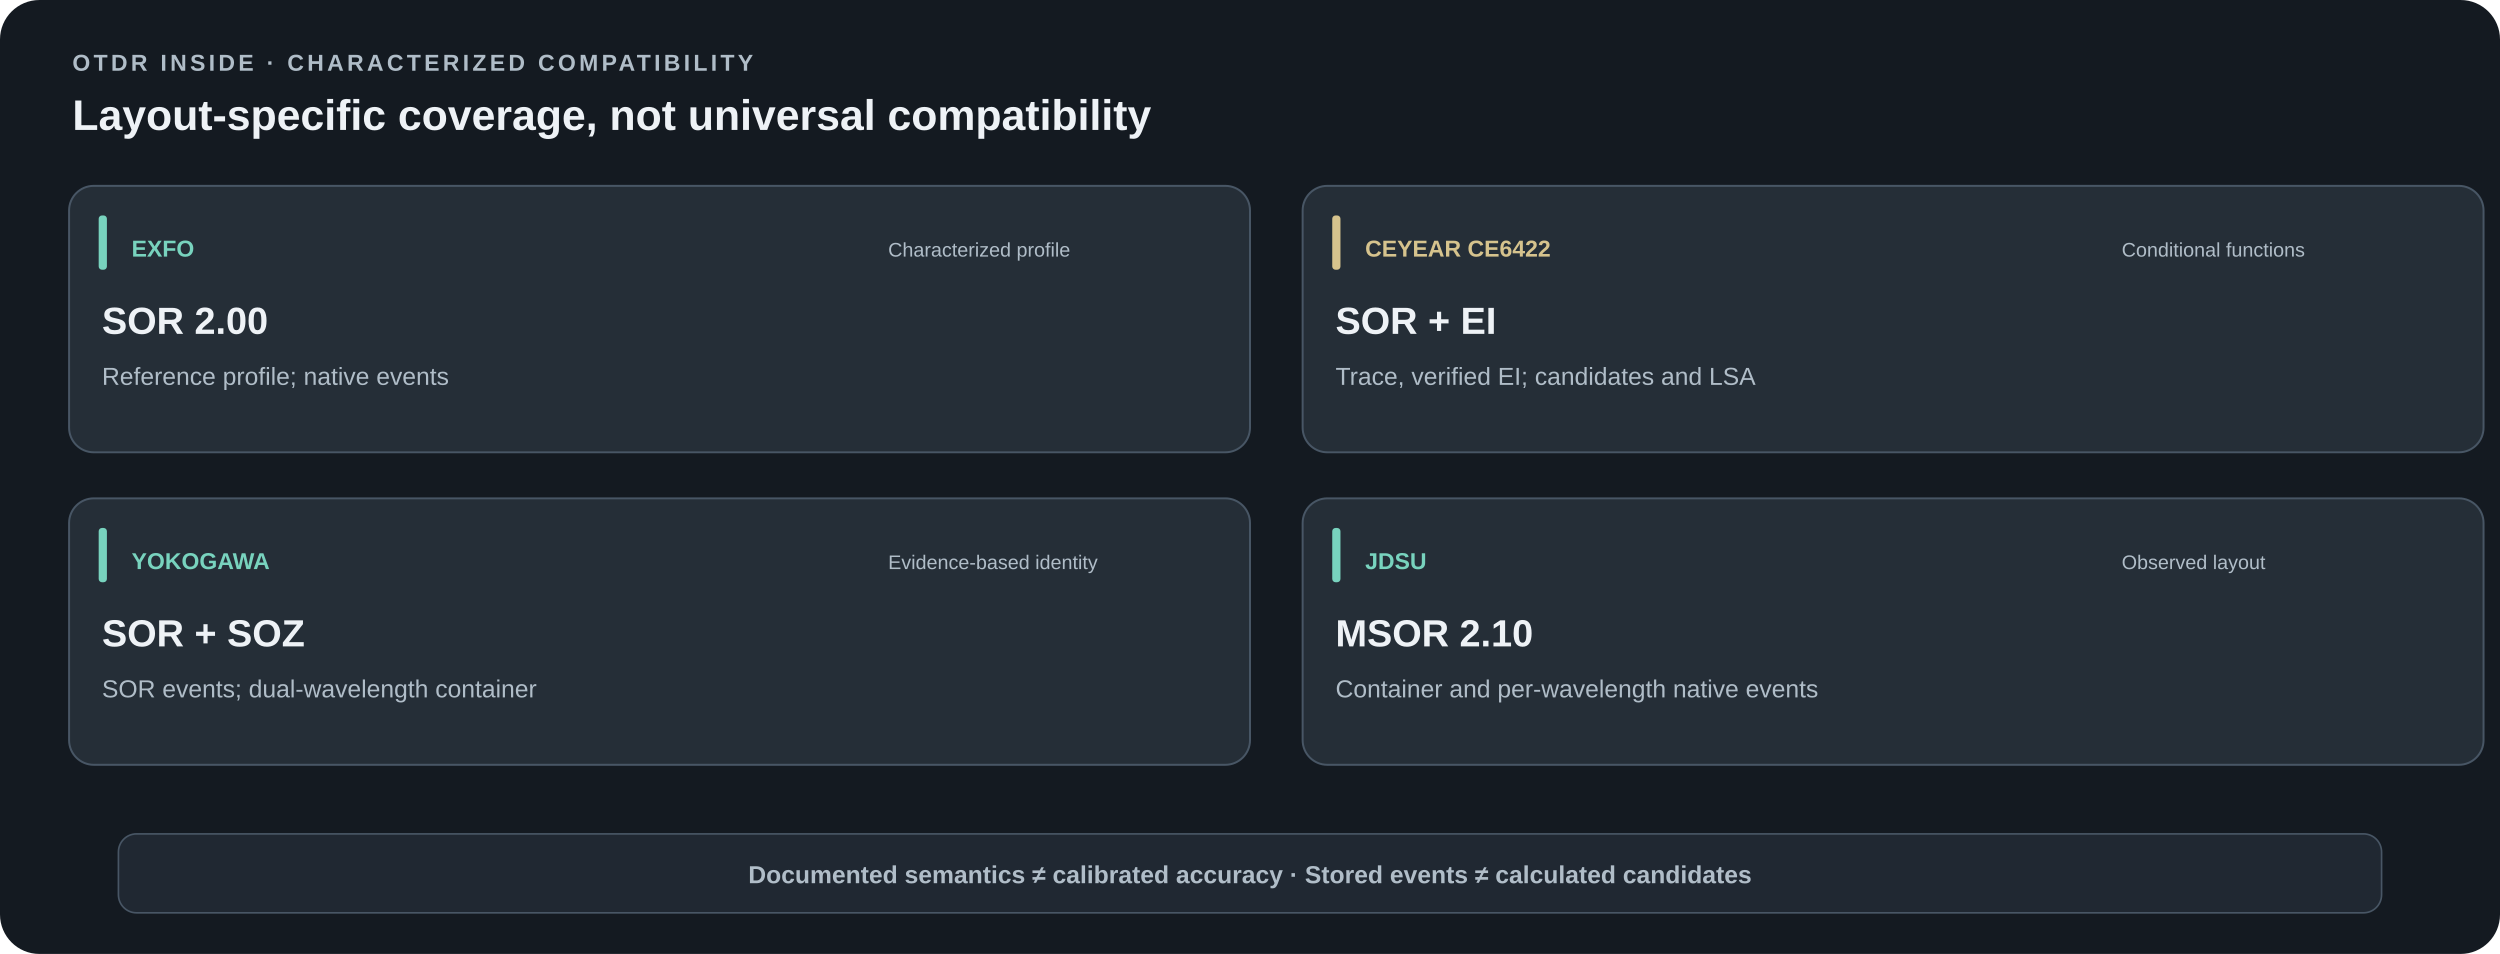
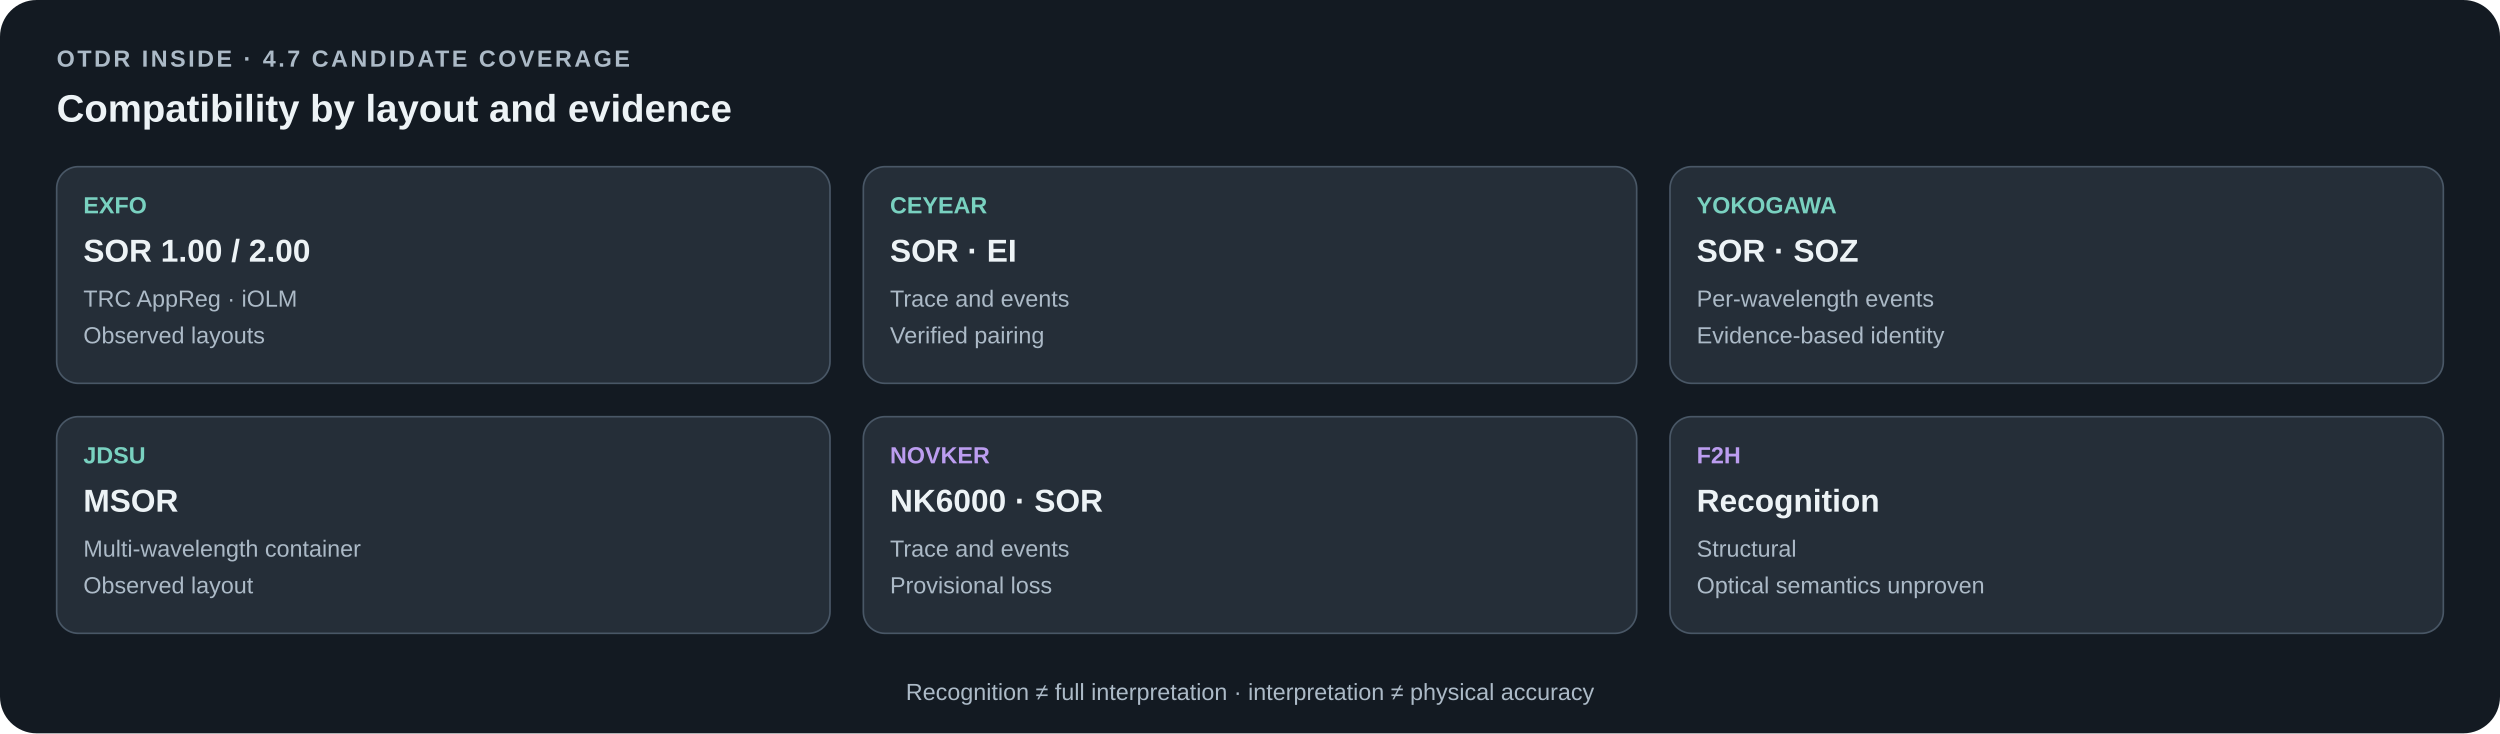
- <svg xmlns="http://www.w3.org/2000/svg" viewBox="0 0 1520 580" width="1520" height="580">
-   <rect x="0" y="0" width="1520" height="580" rx="24" fill="#141a21" />
+ <svg xmlns="http://www.w3.org/2000/svg" width="1500" height="440" viewBox="0 0 1500 440">
+   <rect width="1500" height="440" rx="22" fill="#131a22" />
  <g font-family="Segoe UI,Arial,sans-serif">
-     <text x="44" y="43" fill="#b0bdc8" font-size="14" font-weight="700" letter-spacing="2">OTDR INSIDE · CHARACTERIZED COMPATIBILITY</text>
-     <text x="44" y="79" fill="#eef2f6" font-size="26" font-weight="700">Layout-specific coverage, not universal compatibility</text>
-     <rect x="42" y="113" width="718" height="162" rx="15" fill="#252e37" stroke="#485665" stroke-width="1.2" />
-     <rect x="60" y="131" width="5" height="33" rx="2" fill="#78d3be" />
-     <text x="80" y="156" fill="#78d3be" font-size="14" font-weight="700">EXFO</text>
-     <text x="62" y="203" fill="#eef2f6" font-size="23" font-weight="700">SOR 2.00</text>
-     <text x="62" y="234" fill="#b0bdc8" font-size="15">Reference profile; native events</text>
-     <text x="540" y="156" fill="#b0bdc8" font-size="12">Characterized profile</text>
-     <rect x="792" y="113" width="718" height="162" rx="15" fill="#252e37" stroke="#485665" stroke-width="1.2" />
-     <rect x="810" y="131" width="5" height="33" rx="2" fill="#d6c38d" />
-     <text x="830" y="156" fill="#d6c38d" font-size="14" font-weight="700">CEYEAR CE6422</text>
-     <text x="812" y="203" fill="#eef2f6" font-size="23" font-weight="700">SOR + EI</text>
-     <text x="812" y="234" fill="#b0bdc8" font-size="15">Trace, verified EI; candidates and LSA</text>
-     <text x="1290" y="156" fill="#b0bdc8" font-size="12">Conditional functions</text>
-     <rect x="42" y="303" width="718" height="162" rx="15" fill="#252e37" stroke="#485665" stroke-width="1.2" />
-     <rect x="60" y="321" width="5" height="33" rx="2" fill="#78d3be" />
-     <text x="80" y="346" fill="#78d3be" font-size="14" font-weight="700">YOKOGAWA</text>
-     <text x="62" y="393" fill="#eef2f6" font-size="23" font-weight="700">SOR + SOZ</text>
-     <text x="62" y="424" fill="#b0bdc8" font-size="15">SOR events; dual-wavelength container</text>
-     <text x="540" y="346" fill="#b0bdc8" font-size="12">Evidence-based identity</text>
-     <rect x="792" y="303" width="718" height="162" rx="15" fill="#252e37" stroke="#485665" stroke-width="1.2" />
-     <rect x="810" y="321" width="5" height="33" rx="2" fill="#78d3be" />
-     <text x="830" y="346" fill="#78d3be" font-size="14" font-weight="700">JDSU</text>
-     <text x="812" y="393" fill="#eef2f6" font-size="23" font-weight="700">MSOR 2.10</text>
-     <text x="812" y="424" fill="#b0bdc8" font-size="15">Container and per-wavelength native events</text>
-     <text x="1290" y="346" fill="#b0bdc8" font-size="12">Observed layout</text>
-     <rect x="72" y="507" width="1376" height="48" rx="11" fill="#202832" stroke="#485665" />
-     <text x="760" y="537" fill="#b0bdc8" font-size="15" font-weight="600" text-anchor="middle">Documented semantics ≠ calibrated accuracy · Stored events ≠ calculated candidates</text>
+     <text x="34" y="40" font-size="14" font-weight="700" letter-spacing="1.5" fill="#acbac7">OTDR INSIDE · 4.7 CANDIDATE COVERAGE</text>
+     <text x="34" y="73" font-size="23" font-weight="700" fill="#edf3f6">Compatibility by layout and evidence</text>
+     <rect x="34" y="100" width="464" height="130" rx="13" fill="#252e38" stroke="#495766" />
+     <text x="50" y="128" font-size="14" fill="#79d1c0" font-weight="700">EXFO</text>
+     <text x="50" y="157" font-size="19" font-weight="700" fill="#edf3f6">SOR 1.00 / 2.00</text>
+     <text x="50" y="184" font-size="14" fill="#acbac7">TRC AppReg · iOLM</text>
+     <text x="50" y="206" font-size="14" fill="#acbac7">Observed layouts</text>
+     <rect x="518" y="100" width="464" height="130" rx="13" fill="#252e38" stroke="#495766" />
+     <text x="534" y="128" font-size="14" fill="#79d1c0" font-weight="700">CEYEAR</text>
+     <text x="534" y="157" font-size="19" font-weight="700" fill="#edf3f6">SOR · EI</text>
+     <text x="534" y="184" font-size="14" fill="#acbac7">Trace and events</text>
+     <text x="534" y="206" font-size="14" fill="#acbac7">Verified pairing</text>
+     <rect x="1002" y="100" width="464" height="130" rx="13" fill="#252e38" stroke="#495766" />
+     <text x="1018" y="128" font-size="14" fill="#79d1c0" font-weight="700">YOKOGAWA</text>
+     <text x="1018" y="157" font-size="19" font-weight="700" fill="#edf3f6">SOR · SOZ</text>
+     <text x="1018" y="184" font-size="14" fill="#acbac7">Per-wavelength events</text>
+     <text x="1018" y="206" font-size="14" fill="#acbac7">Evidence-based identity</text>
+     <rect x="34" y="250" width="464" height="130" rx="13" fill="#252e38" stroke="#495766" />
+     <text x="50" y="278" font-size="14" fill="#79d1c0" font-weight="700">JDSU</text>
+     <text x="50" y="307" font-size="19" font-weight="700" fill="#edf3f6">MSOR</text>
+     <text x="50" y="334" font-size="14" fill="#acbac7">Multi-wavelength container</text>
+     <text x="50" y="356" font-size="14" fill="#acbac7">Observed layout</text>
+     <rect x="518" y="250" width="464" height="130" rx="13" fill="#252e38" stroke="#495766" />
+     <text x="534" y="278" font-size="14" fill="#bc9df0" font-weight="700">NOVKER</text>
+     <text x="534" y="307" font-size="19" font-weight="700" fill="#edf3f6">NK6000 · SOR</text>
+     <text x="534" y="334" font-size="14" fill="#acbac7">Trace and events</text>
+     <text x="534" y="356" font-size="14" fill="#acbac7">Provisional loss</text>
+     <rect x="1002" y="250" width="464" height="130" rx="13" fill="#252e38" stroke="#495766" />
+     <text x="1018" y="278" font-size="14" fill="#bc9df0" font-weight="700">F2H</text>
+     <text x="1018" y="307" font-size="19" font-weight="700" fill="#edf3f6">Recognition</text>
+     <text x="1018" y="334" font-size="14" fill="#acbac7">Structural</text>
+     <text x="1018" y="356" font-size="14" fill="#acbac7">Optical semantics unproven</text>
+     <text x="750" y="420" text-anchor="middle" font-size="14" fill="#acbac7">Recognition ≠ full interpretation · interpretation ≠ physical accuracy</text>
  </g>
</svg>
